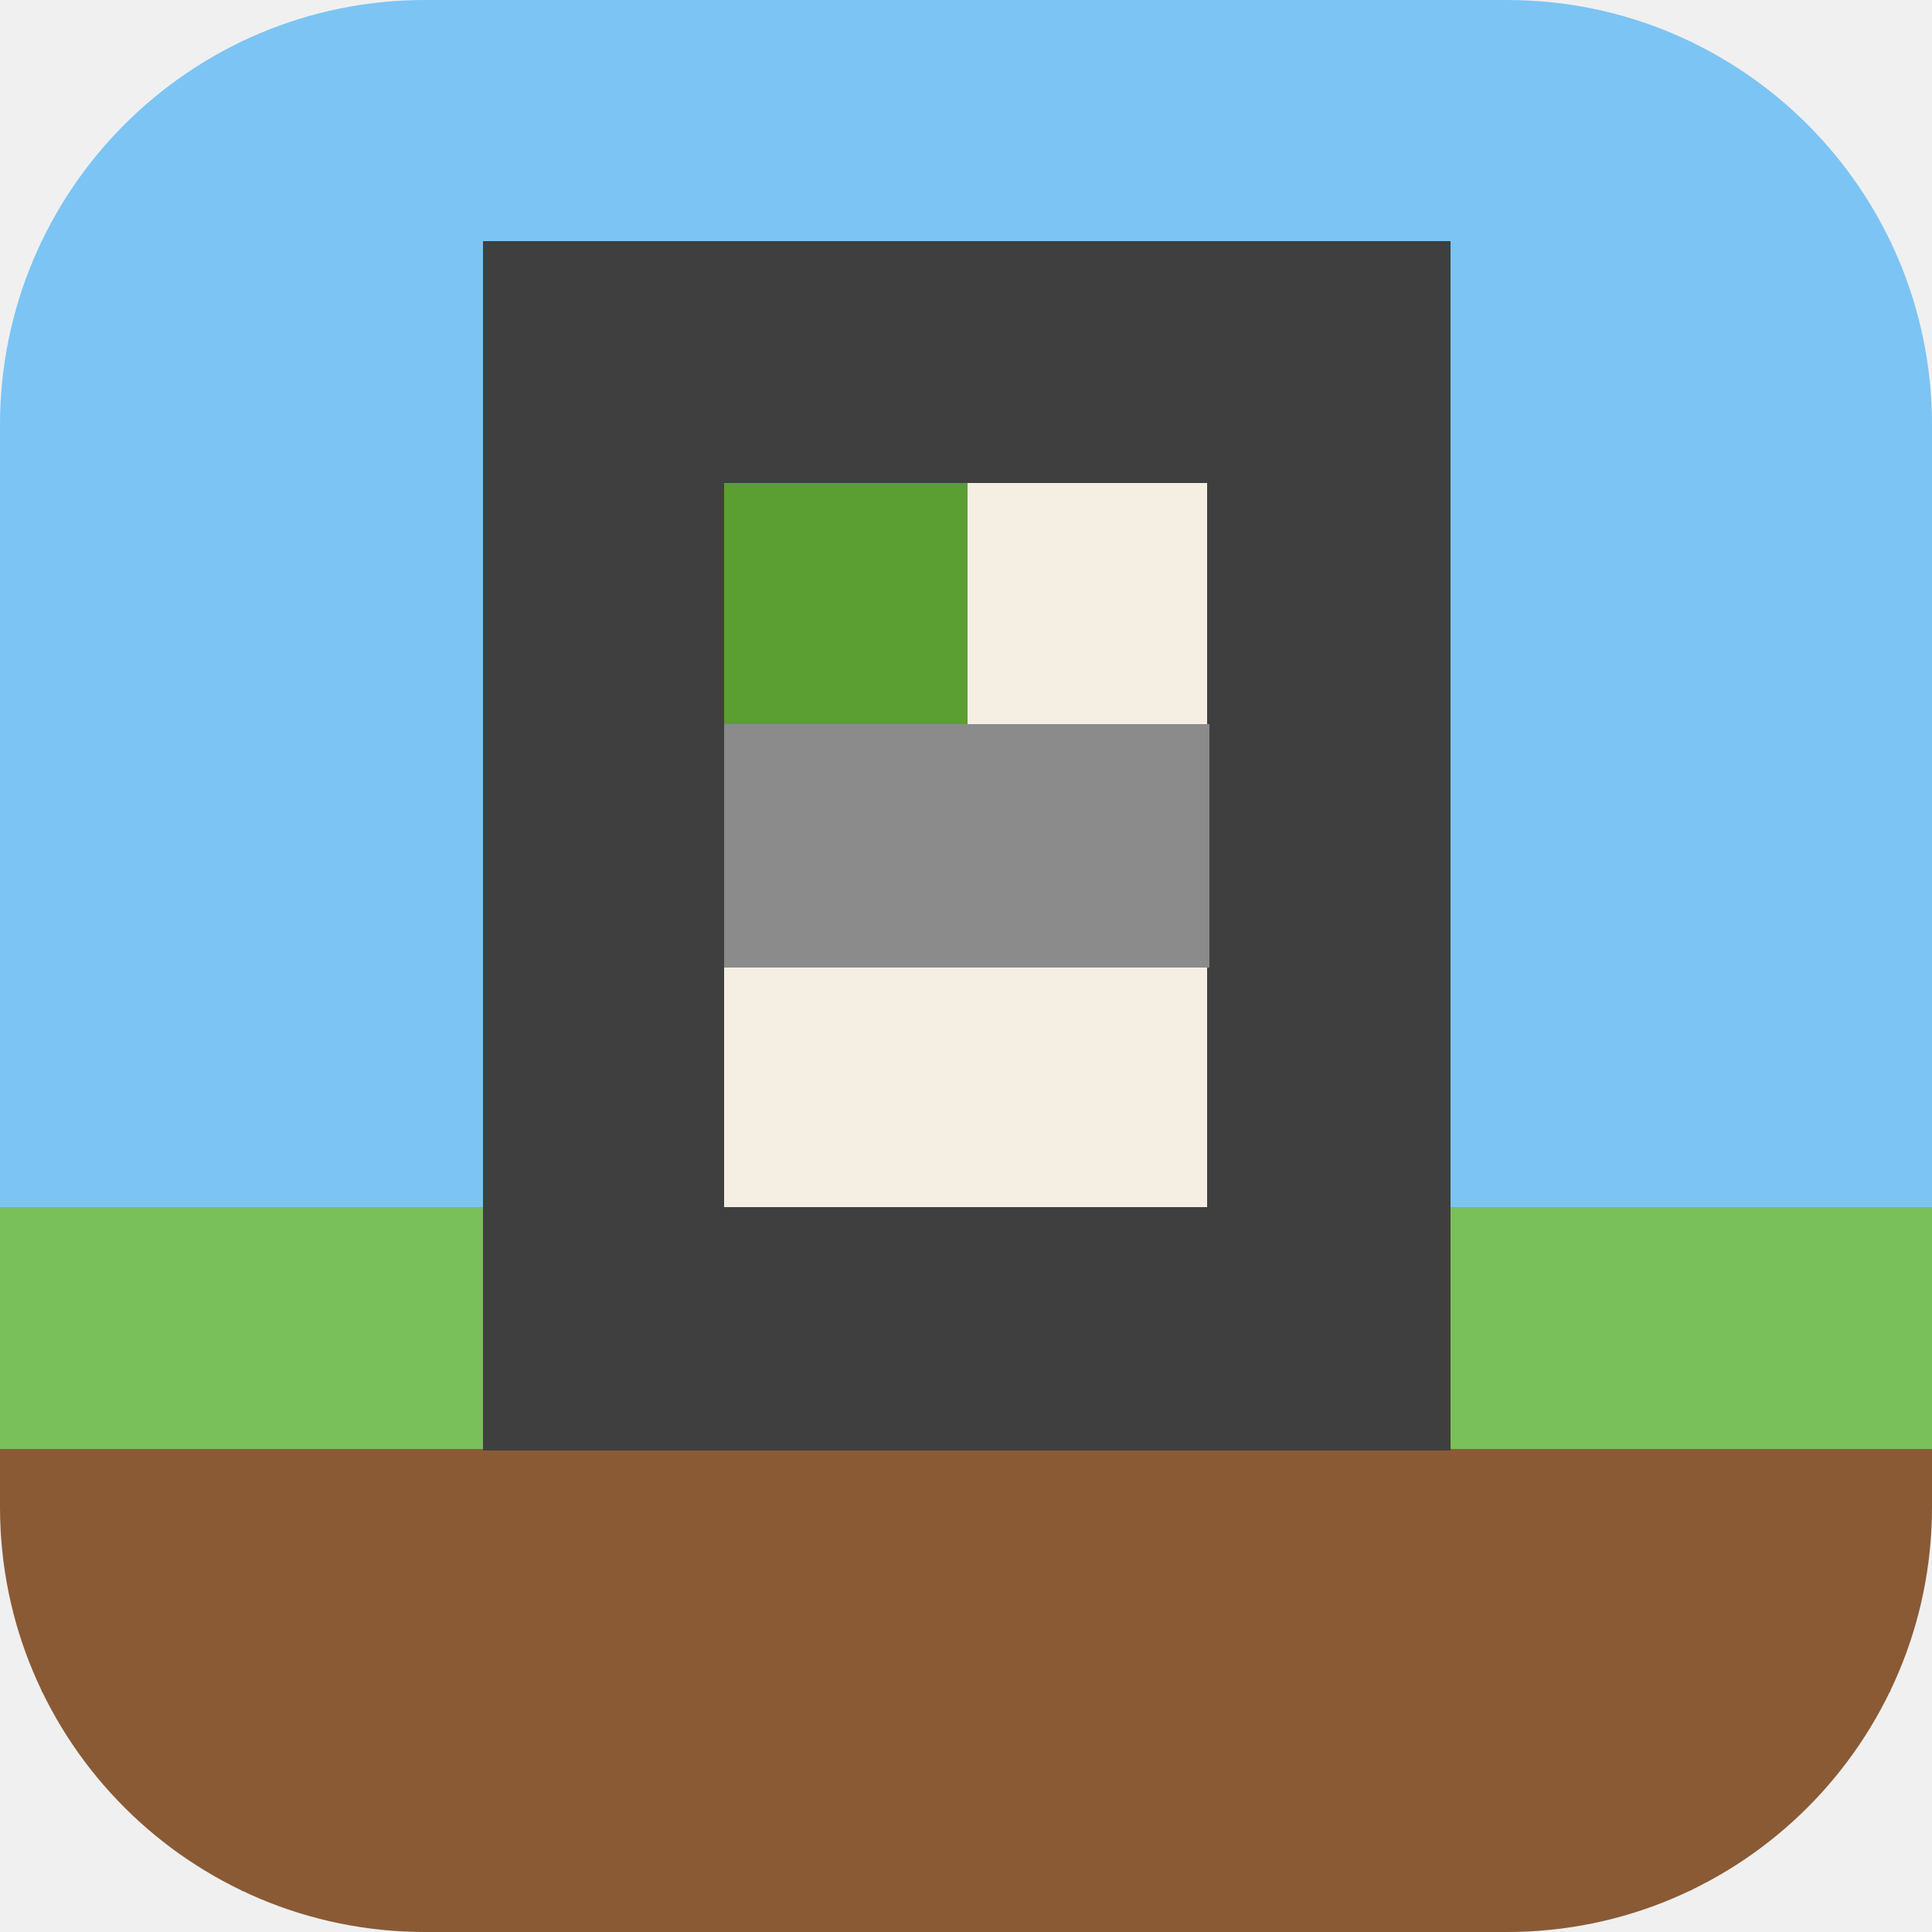
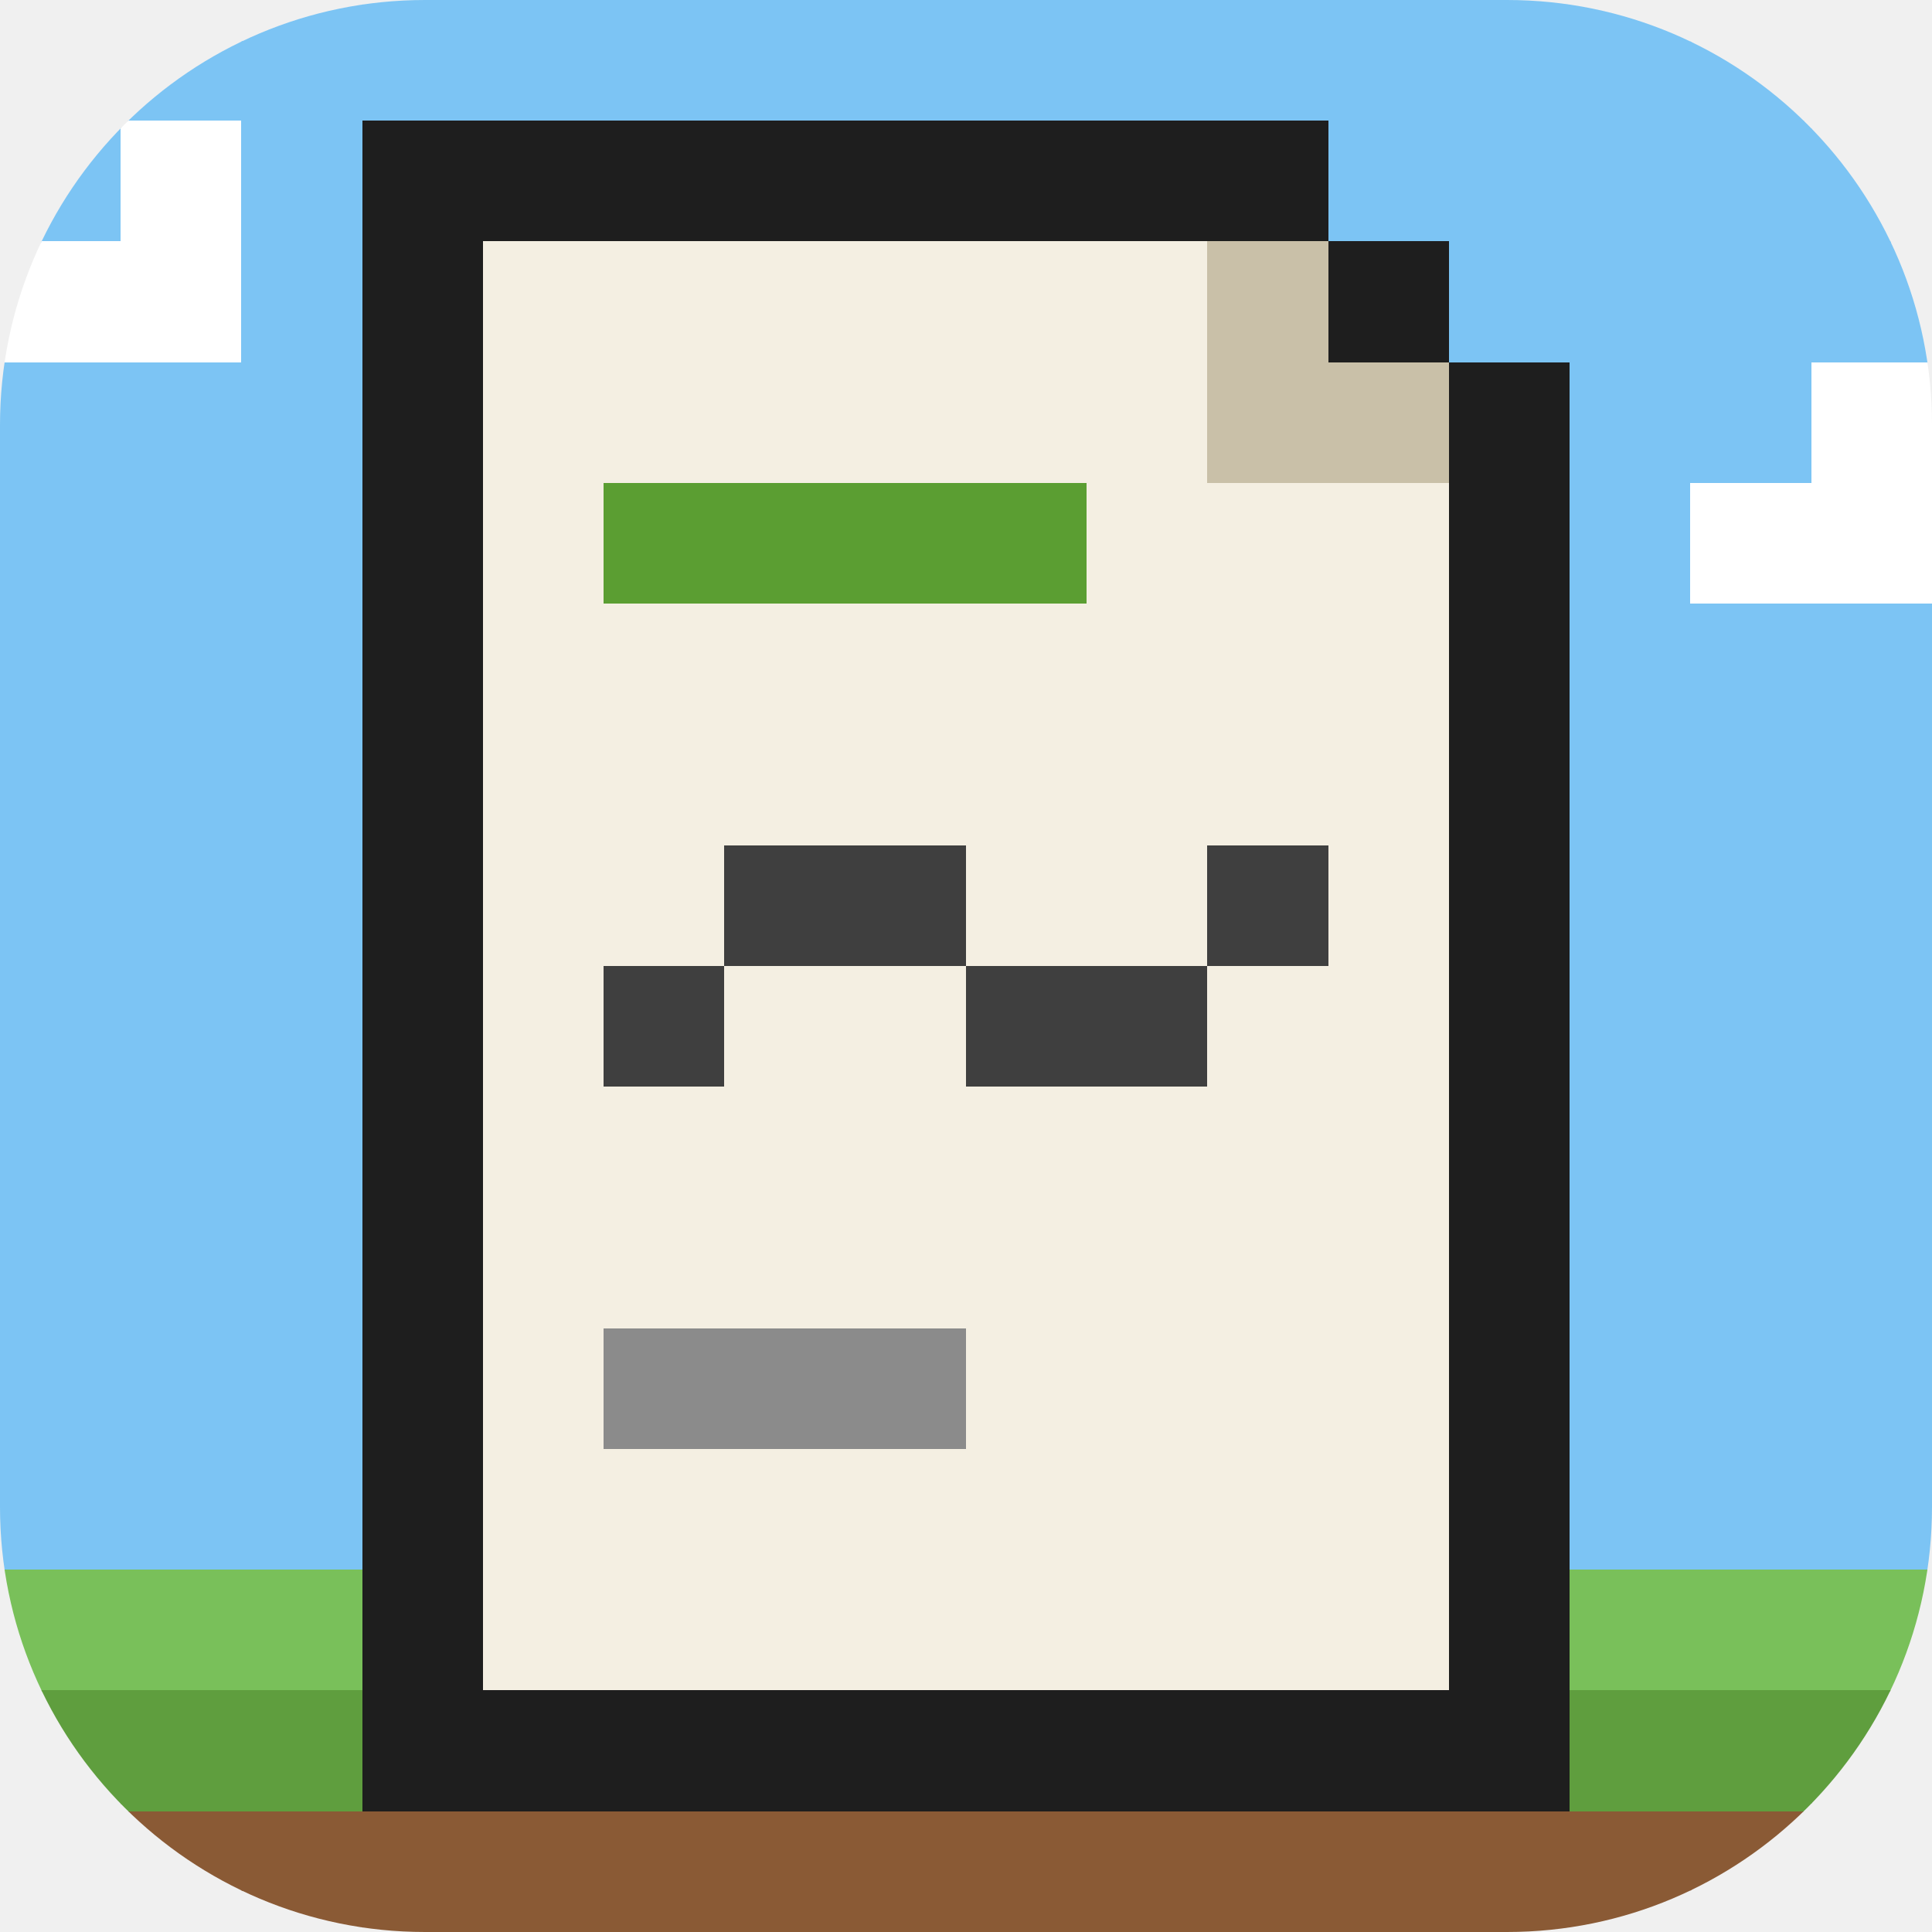
<svg xmlns="http://www.w3.org/2000/svg" viewBox="0 0 100 100">
  <clipPath id="r">
    <rect width="100" height="100" rx="22" />
  </clipPath>
  <g clip-path="url(#r)" shape-rendering="crispEdges">
-     <rect x="0" y="0" width="12.6" height="12.6" fill="#7cc4f4" />
-     <rect x="12.5" y="0" width="12.6" height="12.6" fill="#7cc4f4" />
-     <rect x="25" y="0" width="12.6" height="12.6" fill="#7cc4f4" />
-     <rect x="37.5" y="0" width="12.6" height="12.6" fill="#7cc4f4" />
-     <rect x="50" y="0" width="12.6" height="12.6" fill="#7cc4f4" />
-     <rect x="62.5" y="0" width="12.6" height="12.6" fill="#7cc4f4" />
-     <rect x="75" y="0" width="12.6" height="12.6" fill="#7cc4f4" />
-     <rect x="87.5" y="0" width="12.6" height="12.6" fill="#7cc4f4" />
-     <rect x="0" y="12.5" width="12.6" height="12.6" fill="#7cc4f4" />
-     <rect x="12.5" y="12.5" width="12.6" height="12.6" fill="#7cc4f4" />
-     <rect x="25" y="12.5" width="12.6" height="12.6" fill="#7cc4f4" />
-     <rect x="37.5" y="12.5" width="12.6" height="12.6" fill="#7cc4f4" />
-     <rect x="50" y="12.5" width="12.6" height="12.6" fill="#7cc4f4" />
-     <rect x="62.5" y="12.5" width="12.6" height="12.6" fill="#7cc4f4" />
-     <rect x="75" y="12.5" width="12.6" height="12.6" fill="#7cc4f4" />
-     <rect x="87.5" y="12.5" width="12.6" height="12.6" fill="#7cc4f4" />
-     <rect x="0" y="25" width="12.6" height="12.6" fill="#7cc4f4" />
-     <rect x="12.5" y="25" width="12.6" height="12.6" fill="#7cc4f4" />
-     <rect x="25" y="25" width="12.6" height="12.6" fill="#7cc4f4" />
-     <rect x="37.5" y="25" width="12.6" height="12.6" fill="#7cc4f4" />
-     <rect x="50" y="25" width="12.6" height="12.6" fill="#7cc4f4" />
-     <rect x="62.5" y="25" width="12.6" height="12.6" fill="#7cc4f4" />
-     <rect x="75" y="25" width="12.6" height="12.6" fill="#7cc4f4" />
-     <rect x="87.5" y="25" width="12.6" height="12.6" fill="#7cc4f4" />
-     <rect x="0" y="37.5" width="12.6" height="12.6" fill="#7cc4f4" />
-     <rect x="12.5" y="37.5" width="12.6" height="12.6" fill="#7cc4f4" />
-     <rect x="25" y="37.5" width="12.6" height="12.6" fill="#7cc4f4" />
-     <rect x="37.5" y="37.5" width="12.6" height="12.6" fill="#7cc4f4" />
-     <rect x="50" y="37.5" width="12.6" height="12.6" fill="#7cc4f4" />
-     <rect x="62.5" y="37.5" width="12.6" height="12.6" fill="#7cc4f4" />
-     <rect x="75" y="37.5" width="12.6" height="12.6" fill="#7cc4f4" />
-     <rect x="87.5" y="37.5" width="12.6" height="12.6" fill="#7cc4f4" />
-     <rect x="0" y="50" width="12.6" height="12.6" fill="#7cc4f4" />
-     <rect x="12.5" y="50" width="12.6" height="12.6" fill="#7cc4f4" />
-     <rect x="25" y="50" width="12.6" height="12.6" fill="#7cc4f4" />
-     <rect x="37.5" y="50" width="12.6" height="12.6" fill="#7cc4f4" />
-     <rect x="50" y="50" width="12.6" height="12.6" fill="#7cc4f4" />
-     <rect x="62.5" y="50" width="12.6" height="12.6" fill="#7cc4f4" />
-     <rect x="75" y="50" width="12.6" height="12.6" fill="#7cc4f4" />
-     <rect x="87.5" y="50" width="12.6" height="12.6" fill="#7cc4f4" />
-     <rect x="0" y="62.5" width="12.6" height="12.6" fill="#79c05a" />
-     <rect x="12.5" y="62.5" width="12.6" height="12.6" fill="#79c05a" />
-     <rect x="25" y="62.5" width="12.6" height="12.6" fill="#79c05a" />
-     <rect x="37.5" y="62.5" width="12.6" height="12.6" fill="#79c05a" />
-     <rect x="50" y="62.5" width="12.6" height="12.6" fill="#79c05a" />
-     <rect x="62.5" y="62.5" width="12.6" height="12.6" fill="#79c05a" />
-     <rect x="75" y="62.5" width="12.6" height="12.6" fill="#79c05a" />
-     <rect x="87.5" y="62.5" width="12.6" height="12.6" fill="#79c05a" />
-     <rect x="0" y="75" width="12.6" height="12.6" fill="#8a5a35" />
-     <rect x="12.5" y="75" width="12.6" height="12.6" fill="#8a5a35" />
-     <rect x="25" y="75" width="12.6" height="12.6" fill="#8a5a35" />
-     <rect x="37.5" y="75" width="12.6" height="12.6" fill="#8a5a35" />
-     <rect x="50" y="75" width="12.6" height="12.6" fill="#8a5a35" />
-     <rect x="62.5" y="75" width="12.6" height="12.6" fill="#8a5a35" />
-     <rect x="75" y="75" width="12.6" height="12.6" fill="#8a5a35" />
-     <rect x="87.5" y="75" width="12.6" height="12.6" fill="#8a5a35" />
-     <rect x="0" y="87.5" width="12.6" height="12.6" fill="#8a5a35" />
-     <rect x="12.5" y="87.5" width="12.6" height="12.6" fill="#8a5a35" />
-     <rect x="25" y="87.5" width="12.6" height="12.6" fill="#8a5a35" />
-     <rect x="37.5" y="87.5" width="12.6" height="12.6" fill="#8a5a35" />
-     <rect x="50" y="87.5" width="12.6" height="12.6" fill="#8a5a35" />
-     <rect x="62.5" y="87.5" width="12.6" height="12.6" fill="#8a5a35" />
-     <rect x="75" y="87.5" width="12.6" height="12.6" fill="#8a5a35" />
-     <rect x="87.5" y="87.5" width="12.6" height="12.6" fill="#8a5a35" />
-     <rect x="25" y="12.5" width="12.6" height="12.6" fill="#3f3f3f" />
-     <rect x="37.5" y="12.5" width="12.6" height="12.6" fill="#3f3f3f" />
-     <rect x="50" y="12.5" width="12.6" height="12.6" fill="#3f3f3f" />
-     <rect x="62.5" y="12.5" width="12.6" height="12.6" fill="#3f3f3f" />
-     <rect x="25" y="25" width="12.6" height="12.6" fill="#3f3f3f" />
-     <rect x="37.5" y="25" width="12.6" height="12.6" fill="#f4efe2" />
-     <rect x="50" y="25" width="12.6" height="12.6" fill="#f4efe2" />
-     <rect x="62.5" y="25" width="12.6" height="12.6" fill="#3f3f3f" />
-     <rect x="25" y="37.5" width="12.6" height="12.6" fill="#3f3f3f" />
-     <rect x="37.5" y="37.5" width="12.6" height="12.6" fill="#f4efe2" />
-     <rect x="50" y="37.5" width="12.6" height="12.6" fill="#f4efe2" />
-     <rect x="62.5" y="37.5" width="12.6" height="12.6" fill="#3f3f3f" />
-     <rect x="25" y="50" width="12.6" height="12.6" fill="#3f3f3f" />
-     <rect x="37.5" y="50" width="12.6" height="12.6" fill="#f4efe2" />
-     <rect x="50" y="50" width="12.6" height="12.6" fill="#f4efe2" />
-     <rect x="62.5" y="50" width="12.6" height="12.6" fill="#3f3f3f" />
-     <rect x="25" y="62.5" width="12.6" height="12.6" fill="#3f3f3f" />
-     <rect x="37.5" y="62.5" width="12.6" height="12.6" fill="#3f3f3f" />
-     <rect x="50" y="62.5" width="12.6" height="12.6" fill="#3f3f3f" />
-     <rect x="62.5" y="62.5" width="12.6" height="12.6" fill="#3f3f3f" />
-     <rect x="37.5" y="25" width="12.6" height="12.6" fill="#5b9e32" />
-     <rect x="37.5" y="37.5" width="12.6" height="12.6" fill="#8b8b8b" />
-     <rect x="50" y="37.5" width="12.6" height="12.6" fill="#8b8b8b" />
+     <rect x="0.000" y="0.000" width="6.300" height="6.300" fill="#7cc4f4" />
+     <rect x="6.250" y="0.000" width="6.300" height="6.300" fill="#7cc4f4" />
+     <rect x="12.500" y="0.000" width="6.300" height="6.300" fill="#7cc4f4" />
+     <rect x="18.750" y="0.000" width="6.300" height="6.300" fill="#7cc4f4" />
+     <rect x="25.000" y="0.000" width="6.300" height="6.300" fill="#7cc4f4" />
+     <rect x="31.250" y="0.000" width="6.300" height="6.300" fill="#7cc4f4" />
+     <rect x="37.500" y="0.000" width="6.300" height="6.300" fill="#7cc4f4" />
+     <rect x="43.750" y="0.000" width="6.300" height="6.300" fill="#7cc4f4" />
+     <rect x="50.000" y="0.000" width="6.300" height="6.300" fill="#7cc4f4" />
+     <rect x="56.250" y="0.000" width="6.300" height="6.300" fill="#7cc4f4" />
+     <rect x="62.500" y="0.000" width="6.300" height="6.300" fill="#7cc4f4" />
+     <rect x="68.750" y="0.000" width="6.300" height="6.300" fill="#7cc4f4" />
+     <rect x="75.000" y="0.000" width="6.300" height="6.300" fill="#7cc4f4" />
+     <rect x="81.250" y="0.000" width="6.300" height="6.300" fill="#7cc4f4" />
+     <rect x="87.500" y="0.000" width="6.300" height="6.300" fill="#7cc4f4" />
+     <rect x="93.750" y="0.000" width="6.300" height="6.300" fill="#7cc4f4" />
+     <rect x="0.000" y="6.250" width="6.300" height="6.300" fill="#7cc4f4" />
+     <rect x="6.250" y="6.250" width="6.300" height="6.300" fill="#ffffff" />
+     <rect x="12.500" y="6.250" width="6.300" height="6.300" fill="#7cc4f4" />
+     <rect x="18.750" y="6.250" width="6.300" height="6.300" fill="#1e1e1e" />
+     <rect x="25.000" y="6.250" width="6.300" height="6.300" fill="#1e1e1e" />
+     <rect x="31.250" y="6.250" width="6.300" height="6.300" fill="#1e1e1e" />
+     <rect x="37.500" y="6.250" width="6.300" height="6.300" fill="#1e1e1e" />
+     <rect x="43.750" y="6.250" width="6.300" height="6.300" fill="#1e1e1e" />
+     <rect x="50.000" y="6.250" width="6.300" height="6.300" fill="#1e1e1e" />
+     <rect x="56.250" y="6.250" width="6.300" height="6.300" fill="#1e1e1e" />
+     <rect x="62.500" y="6.250" width="6.300" height="6.300" fill="#1e1e1e" />
+     <rect x="68.750" y="6.250" width="6.300" height="6.300" fill="#7cc4f4" />
+     <rect x="75.000" y="6.250" width="6.300" height="6.300" fill="#7cc4f4" />
+     <rect x="81.250" y="6.250" width="6.300" height="6.300" fill="#7cc4f4" />
+     <rect x="87.500" y="6.250" width="6.300" height="6.300" fill="#7cc4f4" />
+     <rect x="93.750" y="6.250" width="6.300" height="6.300" fill="#7cc4f4" />
+     <rect x="0.000" y="12.500" width="6.300" height="6.300" fill="#ffffff" />
+     <rect x="6.250" y="12.500" width="6.300" height="6.300" fill="#ffffff" />
+     <rect x="12.500" y="12.500" width="6.300" height="6.300" fill="#7cc4f4" />
+     <rect x="18.750" y="12.500" width="6.300" height="6.300" fill="#1e1e1e" />
+     <rect x="25.000" y="12.500" width="6.300" height="6.300" fill="#f4efe2" />
+     <rect x="31.250" y="12.500" width="6.300" height="6.300" fill="#f4efe2" />
+     <rect x="37.500" y="12.500" width="6.300" height="6.300" fill="#f4efe2" />
+     <rect x="43.750" y="12.500" width="6.300" height="6.300" fill="#f4efe2" />
+     <rect x="50.000" y="12.500" width="6.300" height="6.300" fill="#f4efe2" />
+     <rect x="56.250" y="12.500" width="6.300" height="6.300" fill="#f4efe2" />
+     <rect x="62.500" y="12.500" width="6.300" height="6.300" fill="#c9c0a8" />
+     <rect x="68.750" y="12.500" width="6.300" height="6.300" fill="#1e1e1e" />
+     <rect x="75.000" y="12.500" width="6.300" height="6.300" fill="#7cc4f4" />
+     <rect x="81.250" y="12.500" width="6.300" height="6.300" fill="#7cc4f4" />
+     <rect x="87.500" y="12.500" width="6.300" height="6.300" fill="#7cc4f4" />
+     <rect x="93.750" y="12.500" width="6.300" height="6.300" fill="#7cc4f4" />
+     <rect x="0.000" y="18.750" width="6.300" height="6.300" fill="#7cc4f4" />
+     <rect x="6.250" y="18.750" width="6.300" height="6.300" fill="#7cc4f4" />
+     <rect x="12.500" y="18.750" width="6.300" height="6.300" fill="#7cc4f4" />
+     <rect x="18.750" y="18.750" width="6.300" height="6.300" fill="#1e1e1e" />
+     <rect x="25.000" y="18.750" width="6.300" height="6.300" fill="#f4efe2" />
+     <rect x="31.250" y="18.750" width="6.300" height="6.300" fill="#f4efe2" />
+     <rect x="37.500" y="18.750" width="6.300" height="6.300" fill="#f4efe2" />
+     <rect x="43.750" y="18.750" width="6.300" height="6.300" fill="#f4efe2" />
+     <rect x="50.000" y="18.750" width="6.300" height="6.300" fill="#f4efe2" />
+     <rect x="56.250" y="18.750" width="6.300" height="6.300" fill="#f4efe2" />
+     <rect x="62.500" y="18.750" width="6.300" height="6.300" fill="#c9c0a8" />
+     <rect x="68.750" y="18.750" width="6.300" height="6.300" fill="#c9c0a8" />
+     <rect x="75.000" y="18.750" width="6.300" height="6.300" fill="#1e1e1e" />
+     <rect x="81.250" y="18.750" width="6.300" height="6.300" fill="#7cc4f4" />
+     <rect x="87.500" y="18.750" width="6.300" height="6.300" fill="#7cc4f4" />
+     <rect x="93.750" y="18.750" width="6.300" height="6.300" fill="#ffffff" />
+     <rect x="0.000" y="25.000" width="6.300" height="6.300" fill="#7cc4f4" />
+     <rect x="6.250" y="25.000" width="6.300" height="6.300" fill="#7cc4f4" />
+     <rect x="12.500" y="25.000" width="6.300" height="6.300" fill="#7cc4f4" />
+     <rect x="18.750" y="25.000" width="6.300" height="6.300" fill="#1e1e1e" />
+     <rect x="25.000" y="25.000" width="6.300" height="6.300" fill="#f4efe2" />
+     <rect x="31.250" y="25.000" width="6.300" height="6.300" fill="#5b9e32" />
+     <rect x="37.500" y="25.000" width="6.300" height="6.300" fill="#5b9e32" />
+     <rect x="43.750" y="25.000" width="6.300" height="6.300" fill="#5b9e32" />
+     <rect x="50.000" y="25.000" width="6.300" height="6.300" fill="#5b9e32" />
+     <rect x="56.250" y="25.000" width="6.300" height="6.300" fill="#f4efe2" />
+     <rect x="62.500" y="25.000" width="6.300" height="6.300" fill="#f4efe2" />
+     <rect x="68.750" y="25.000" width="6.300" height="6.300" fill="#f4efe2" />
+     <rect x="75.000" y="25.000" width="6.300" height="6.300" fill="#1e1e1e" />
+     <rect x="81.250" y="25.000" width="6.300" height="6.300" fill="#7cc4f4" />
+     <rect x="87.500" y="25.000" width="6.300" height="6.300" fill="#ffffff" />
+     <rect x="93.750" y="25.000" width="6.300" height="6.300" fill="#ffffff" />
+     <rect x="0.000" y="31.250" width="6.300" height="6.300" fill="#7cc4f4" />
+     <rect x="6.250" y="31.250" width="6.300" height="6.300" fill="#7cc4f4" />
+     <rect x="12.500" y="31.250" width="6.300" height="6.300" fill="#7cc4f4" />
+     <rect x="18.750" y="31.250" width="6.300" height="6.300" fill="#1e1e1e" />
+     <rect x="25.000" y="31.250" width="6.300" height="6.300" fill="#f4efe2" />
+     <rect x="31.250" y="31.250" width="6.300" height="6.300" fill="#f4efe2" />
+     <rect x="37.500" y="31.250" width="6.300" height="6.300" fill="#f4efe2" />
+     <rect x="43.750" y="31.250" width="6.300" height="6.300" fill="#f4efe2" />
+     <rect x="50.000" y="31.250" width="6.300" height="6.300" fill="#f4efe2" />
+     <rect x="56.250" y="31.250" width="6.300" height="6.300" fill="#f4efe2" />
+     <rect x="62.500" y="31.250" width="6.300" height="6.300" fill="#f4efe2" />
+     <rect x="68.750" y="31.250" width="6.300" height="6.300" fill="#f4efe2" />
+     <rect x="75.000" y="31.250" width="6.300" height="6.300" fill="#1e1e1e" />
+     <rect x="81.250" y="31.250" width="6.300" height="6.300" fill="#7cc4f4" />
+     <rect x="87.500" y="31.250" width="6.300" height="6.300" fill="#7cc4f4" />
+     <rect x="93.750" y="31.250" width="6.300" height="6.300" fill="#7cc4f4" />
+     <rect x="0.000" y="37.500" width="6.300" height="6.300" fill="#7cc4f4" />
+     <rect x="6.250" y="37.500" width="6.300" height="6.300" fill="#7cc4f4" />
+     <rect x="12.500" y="37.500" width="6.300" height="6.300" fill="#7cc4f4" />
+     <rect x="18.750" y="37.500" width="6.300" height="6.300" fill="#1e1e1e" />
+     <rect x="25.000" y="37.500" width="6.300" height="6.300" fill="#f4efe2" />
+     <rect x="31.250" y="37.500" width="6.300" height="6.300" fill="#f4efe2" />
+     <rect x="37.500" y="37.500" width="6.300" height="6.300" fill="#f4efe2" />
+     <rect x="43.750" y="37.500" width="6.300" height="6.300" fill="#f4efe2" />
+     <rect x="50.000" y="37.500" width="6.300" height="6.300" fill="#f4efe2" />
+     <rect x="56.250" y="37.500" width="6.300" height="6.300" fill="#f4efe2" />
+     <rect x="62.500" y="37.500" width="6.300" height="6.300" fill="#f4efe2" />
+     <rect x="68.750" y="37.500" width="6.300" height="6.300" fill="#f4efe2" />
+     <rect x="75.000" y="37.500" width="6.300" height="6.300" fill="#1e1e1e" />
+     <rect x="81.250" y="37.500" width="6.300" height="6.300" fill="#7cc4f4" />
+     <rect x="87.500" y="37.500" width="6.300" height="6.300" fill="#7cc4f4" />
+     <rect x="93.750" y="37.500" width="6.300" height="6.300" fill="#7cc4f4" />
+     <rect x="0.000" y="43.750" width="6.300" height="6.300" fill="#7cc4f4" />
+     <rect x="6.250" y="43.750" width="6.300" height="6.300" fill="#7cc4f4" />
+     <rect x="12.500" y="43.750" width="6.300" height="6.300" fill="#7cc4f4" />
+     <rect x="18.750" y="43.750" width="6.300" height="6.300" fill="#1e1e1e" />
+     <rect x="25.000" y="43.750" width="6.300" height="6.300" fill="#f4efe2" />
+     <rect x="31.250" y="43.750" width="6.300" height="6.300" fill="#f4efe2" />
+     <rect x="37.500" y="43.750" width="6.300" height="6.300" fill="#3f3f3f" />
+     <rect x="43.750" y="43.750" width="6.300" height="6.300" fill="#3f3f3f" />
+     <rect x="50.000" y="43.750" width="6.300" height="6.300" fill="#f4efe2" />
+     <rect x="56.250" y="43.750" width="6.300" height="6.300" fill="#f4efe2" />
+     <rect x="62.500" y="43.750" width="6.300" height="6.300" fill="#3f3f3f" />
+     <rect x="68.750" y="43.750" width="6.300" height="6.300" fill="#f4efe2" />
+     <rect x="75.000" y="43.750" width="6.300" height="6.300" fill="#1e1e1e" />
+     <rect x="81.250" y="43.750" width="6.300" height="6.300" fill="#7cc4f4" />
+     <rect x="87.500" y="43.750" width="6.300" height="6.300" fill="#7cc4f4" />
+     <rect x="93.750" y="43.750" width="6.300" height="6.300" fill="#7cc4f4" />
+     <rect x="0.000" y="50.000" width="6.300" height="6.300" fill="#7cc4f4" />
+     <rect x="6.250" y="50.000" width="6.300" height="6.300" fill="#7cc4f4" />
+     <rect x="12.500" y="50.000" width="6.300" height="6.300" fill="#7cc4f4" />
+     <rect x="18.750" y="50.000" width="6.300" height="6.300" fill="#1e1e1e" />
+     <rect x="25.000" y="50.000" width="6.300" height="6.300" fill="#f4efe2" />
+     <rect x="31.250" y="50.000" width="6.300" height="6.300" fill="#3f3f3f" />
+     <rect x="37.500" y="50.000" width="6.300" height="6.300" fill="#f4efe2" />
+     <rect x="43.750" y="50.000" width="6.300" height="6.300" fill="#f4efe2" />
+     <rect x="50.000" y="50.000" width="6.300" height="6.300" fill="#3f3f3f" />
+     <rect x="56.250" y="50.000" width="6.300" height="6.300" fill="#3f3f3f" />
+     <rect x="62.500" y="50.000" width="6.300" height="6.300" fill="#f4efe2" />
+     <rect x="68.750" y="50.000" width="6.300" height="6.300" fill="#f4efe2" />
+     <rect x="75.000" y="50.000" width="6.300" height="6.300" fill="#1e1e1e" />
+     <rect x="81.250" y="50.000" width="6.300" height="6.300" fill="#7cc4f4" />
+     <rect x="87.500" y="50.000" width="6.300" height="6.300" fill="#7cc4f4" />
+     <rect x="93.750" y="50.000" width="6.300" height="6.300" fill="#7cc4f4" />
+     <rect x="0.000" y="56.250" width="6.300" height="6.300" fill="#7cc4f4" />
+     <rect x="6.250" y="56.250" width="6.300" height="6.300" fill="#7cc4f4" />
+     <rect x="12.500" y="56.250" width="6.300" height="6.300" fill="#7cc4f4" />
+     <rect x="18.750" y="56.250" width="6.300" height="6.300" fill="#1e1e1e" />
+     <rect x="25.000" y="56.250" width="6.300" height="6.300" fill="#f4efe2" />
+     <rect x="31.250" y="56.250" width="6.300" height="6.300" fill="#f4efe2" />
+     <rect x="37.500" y="56.250" width="6.300" height="6.300" fill="#f4efe2" />
+     <rect x="43.750" y="56.250" width="6.300" height="6.300" fill="#f4efe2" />
+     <rect x="50.000" y="56.250" width="6.300" height="6.300" fill="#f4efe2" />
+     <rect x="56.250" y="56.250" width="6.300" height="6.300" fill="#f4efe2" />
+     <rect x="62.500" y="56.250" width="6.300" height="6.300" fill="#f4efe2" />
+     <rect x="68.750" y="56.250" width="6.300" height="6.300" fill="#f4efe2" />
+     <rect x="75.000" y="56.250" width="6.300" height="6.300" fill="#1e1e1e" />
+     <rect x="81.250" y="56.250" width="6.300" height="6.300" fill="#7cc4f4" />
+     <rect x="87.500" y="56.250" width="6.300" height="6.300" fill="#7cc4f4" />
+     <rect x="93.750" y="56.250" width="6.300" height="6.300" fill="#7cc4f4" />
+     <rect x="0.000" y="62.500" width="6.300" height="6.300" fill="#7cc4f4" />
+     <rect x="6.250" y="62.500" width="6.300" height="6.300" fill="#7cc4f4" />
+     <rect x="12.500" y="62.500" width="6.300" height="6.300" fill="#7cc4f4" />
+     <rect x="18.750" y="62.500" width="6.300" height="6.300" fill="#1e1e1e" />
+     <rect x="25.000" y="62.500" width="6.300" height="6.300" fill="#f4efe2" />
+     <rect x="31.250" y="62.500" width="6.300" height="6.300" fill="#f4efe2" />
+     <rect x="37.500" y="62.500" width="6.300" height="6.300" fill="#f4efe2" />
+     <rect x="43.750" y="62.500" width="6.300" height="6.300" fill="#f4efe2" />
+     <rect x="50.000" y="62.500" width="6.300" height="6.300" fill="#f4efe2" />
+     <rect x="56.250" y="62.500" width="6.300" height="6.300" fill="#f4efe2" />
+     <rect x="62.500" y="62.500" width="6.300" height="6.300" fill="#f4efe2" />
+     <rect x="68.750" y="62.500" width="6.300" height="6.300" fill="#f4efe2" />
+     <rect x="75.000" y="62.500" width="6.300" height="6.300" fill="#1e1e1e" />
+     <rect x="81.250" y="62.500" width="6.300" height="6.300" fill="#7cc4f4" />
+     <rect x="87.500" y="62.500" width="6.300" height="6.300" fill="#7cc4f4" />
+     <rect x="93.750" y="62.500" width="6.300" height="6.300" fill="#7cc4f4" />
+     <rect x="0.000" y="68.750" width="6.300" height="6.300" fill="#7cc4f4" />
+     <rect x="6.250" y="68.750" width="6.300" height="6.300" fill="#7cc4f4" />
+     <rect x="12.500" y="68.750" width="6.300" height="6.300" fill="#7cc4f4" />
+     <rect x="18.750" y="68.750" width="6.300" height="6.300" fill="#1e1e1e" />
+     <rect x="25.000" y="68.750" width="6.300" height="6.300" fill="#f4efe2" />
+     <rect x="31.250" y="68.750" width="6.300" height="6.300" fill="#8b8b8b" />
+     <rect x="37.500" y="68.750" width="6.300" height="6.300" fill="#8b8b8b" />
+     <rect x="43.750" y="68.750" width="6.300" height="6.300" fill="#8b8b8b" />
+     <rect x="50.000" y="68.750" width="6.300" height="6.300" fill="#f4efe2" />
+     <rect x="56.250" y="68.750" width="6.300" height="6.300" fill="#f4efe2" />
+     <rect x="62.500" y="68.750" width="6.300" height="6.300" fill="#f4efe2" />
+     <rect x="68.750" y="68.750" width="6.300" height="6.300" fill="#f4efe2" />
+     <rect x="75.000" y="68.750" width="6.300" height="6.300" fill="#1e1e1e" />
+     <rect x="81.250" y="68.750" width="6.300" height="6.300" fill="#7cc4f4" />
+     <rect x="87.500" y="68.750" width="6.300" height="6.300" fill="#7cc4f4" />
+     <rect x="93.750" y="68.750" width="6.300" height="6.300" fill="#7cc4f4" />
+     <rect x="0.000" y="75.000" width="6.300" height="6.300" fill="#7cc4f4" />
+     <rect x="6.250" y="75.000" width="6.300" height="6.300" fill="#7cc4f4" />
+     <rect x="12.500" y="75.000" width="6.300" height="6.300" fill="#7cc4f4" />
+     <rect x="18.750" y="75.000" width="6.300" height="6.300" fill="#1e1e1e" />
+     <rect x="25.000" y="75.000" width="6.300" height="6.300" fill="#f4efe2" />
+     <rect x="31.250" y="75.000" width="6.300" height="6.300" fill="#f4efe2" />
+     <rect x="37.500" y="75.000" width="6.300" height="6.300" fill="#f4efe2" />
+     <rect x="43.750" y="75.000" width="6.300" height="6.300" fill="#f4efe2" />
+     <rect x="50.000" y="75.000" width="6.300" height="6.300" fill="#f4efe2" />
+     <rect x="56.250" y="75.000" width="6.300" height="6.300" fill="#f4efe2" />
+     <rect x="62.500" y="75.000" width="6.300" height="6.300" fill="#f4efe2" />
+     <rect x="68.750" y="75.000" width="6.300" height="6.300" fill="#f4efe2" />
+     <rect x="75.000" y="75.000" width="6.300" height="6.300" fill="#1e1e1e" />
+     <rect x="81.250" y="75.000" width="6.300" height="6.300" fill="#7cc4f4" />
+     <rect x="87.500" y="75.000" width="6.300" height="6.300" fill="#7cc4f4" />
+     <rect x="93.750" y="75.000" width="6.300" height="6.300" fill="#7cc4f4" />
+     <rect x="0.000" y="81.250" width="6.300" height="6.300" fill="#79c05a" />
+     <rect x="6.250" y="81.250" width="6.300" height="6.300" fill="#79c05a" />
+     <rect x="12.500" y="81.250" width="6.300" height="6.300" fill="#79c05a" />
+     <rect x="18.750" y="81.250" width="6.300" height="6.300" fill="#1e1e1e" />
+     <rect x="25.000" y="81.250" width="6.300" height="6.300" fill="#f4efe2" />
+     <rect x="31.250" y="81.250" width="6.300" height="6.300" fill="#f4efe2" />
+     <rect x="37.500" y="81.250" width="6.300" height="6.300" fill="#f4efe2" />
+     <rect x="43.750" y="81.250" width="6.300" height="6.300" fill="#f4efe2" />
+     <rect x="50.000" y="81.250" width="6.300" height="6.300" fill="#f4efe2" />
+     <rect x="56.250" y="81.250" width="6.300" height="6.300" fill="#f4efe2" />
+     <rect x="62.500" y="81.250" width="6.300" height="6.300" fill="#f4efe2" />
+     <rect x="68.750" y="81.250" width="6.300" height="6.300" fill="#f4efe2" />
+     <rect x="75.000" y="81.250" width="6.300" height="6.300" fill="#1e1e1e" />
+     <rect x="81.250" y="81.250" width="6.300" height="6.300" fill="#79c05a" />
+     <rect x="87.500" y="81.250" width="6.300" height="6.300" fill="#79c05a" />
+     <rect x="93.750" y="81.250" width="6.300" height="6.300" fill="#79c05a" />
+     <rect x="0.000" y="87.500" width="6.300" height="6.300" fill="#5f9e3e" />
+     <rect x="6.250" y="87.500" width="6.300" height="6.300" fill="#5f9e3e" />
+     <rect x="12.500" y="87.500" width="6.300" height="6.300" fill="#5f9e3e" />
+     <rect x="18.750" y="87.500" width="6.300" height="6.300" fill="#1e1e1e" />
+     <rect x="25.000" y="87.500" width="6.300" height="6.300" fill="#1e1e1e" />
+     <rect x="31.250" y="87.500" width="6.300" height="6.300" fill="#1e1e1e" />
+     <rect x="37.500" y="87.500" width="6.300" height="6.300" fill="#1e1e1e" />
+     <rect x="43.750" y="87.500" width="6.300" height="6.300" fill="#1e1e1e" />
+     <rect x="50.000" y="87.500" width="6.300" height="6.300" fill="#1e1e1e" />
+     <rect x="56.250" y="87.500" width="6.300" height="6.300" fill="#1e1e1e" />
+     <rect x="62.500" y="87.500" width="6.300" height="6.300" fill="#1e1e1e" />
+     <rect x="68.750" y="87.500" width="6.300" height="6.300" fill="#1e1e1e" />
+     <rect x="75.000" y="87.500" width="6.300" height="6.300" fill="#1e1e1e" />
+     <rect x="81.250" y="87.500" width="6.300" height="6.300" fill="#5f9e3e" />
+     <rect x="87.500" y="87.500" width="6.300" height="6.300" fill="#5f9e3e" />
+     <rect x="93.750" y="87.500" width="6.300" height="6.300" fill="#5f9e3e" />
+     <rect x="0.000" y="93.750" width="6.300" height="6.300" fill="#8a5a35" />
+     <rect x="6.250" y="93.750" width="6.300" height="6.300" fill="#8a5a35" />
+     <rect x="12.500" y="93.750" width="6.300" height="6.300" fill="#8a5a35" />
+     <rect x="18.750" y="93.750" width="6.300" height="6.300" fill="#8a5a35" />
+     <rect x="25.000" y="93.750" width="6.300" height="6.300" fill="#8a5a35" />
+     <rect x="31.250" y="93.750" width="6.300" height="6.300" fill="#8a5a35" />
+     <rect x="37.500" y="93.750" width="6.300" height="6.300" fill="#8a5a35" />
+     <rect x="43.750" y="93.750" width="6.300" height="6.300" fill="#8a5a35" />
+     <rect x="50.000" y="93.750" width="6.300" height="6.300" fill="#8a5a35" />
+     <rect x="56.250" y="93.750" width="6.300" height="6.300" fill="#8a5a35" />
+     <rect x="62.500" y="93.750" width="6.300" height="6.300" fill="#8a5a35" />
+     <rect x="68.750" y="93.750" width="6.300" height="6.300" fill="#8a5a35" />
+     <rect x="75.000" y="93.750" width="6.300" height="6.300" fill="#8a5a35" />
+     <rect x="81.250" y="93.750" width="6.300" height="6.300" fill="#8a5a35" />
+     <rect x="87.500" y="93.750" width="6.300" height="6.300" fill="#8a5a35" />
+     <rect x="93.750" y="93.750" width="6.300" height="6.300" fill="#8a5a35" />
  </g>
</svg>
